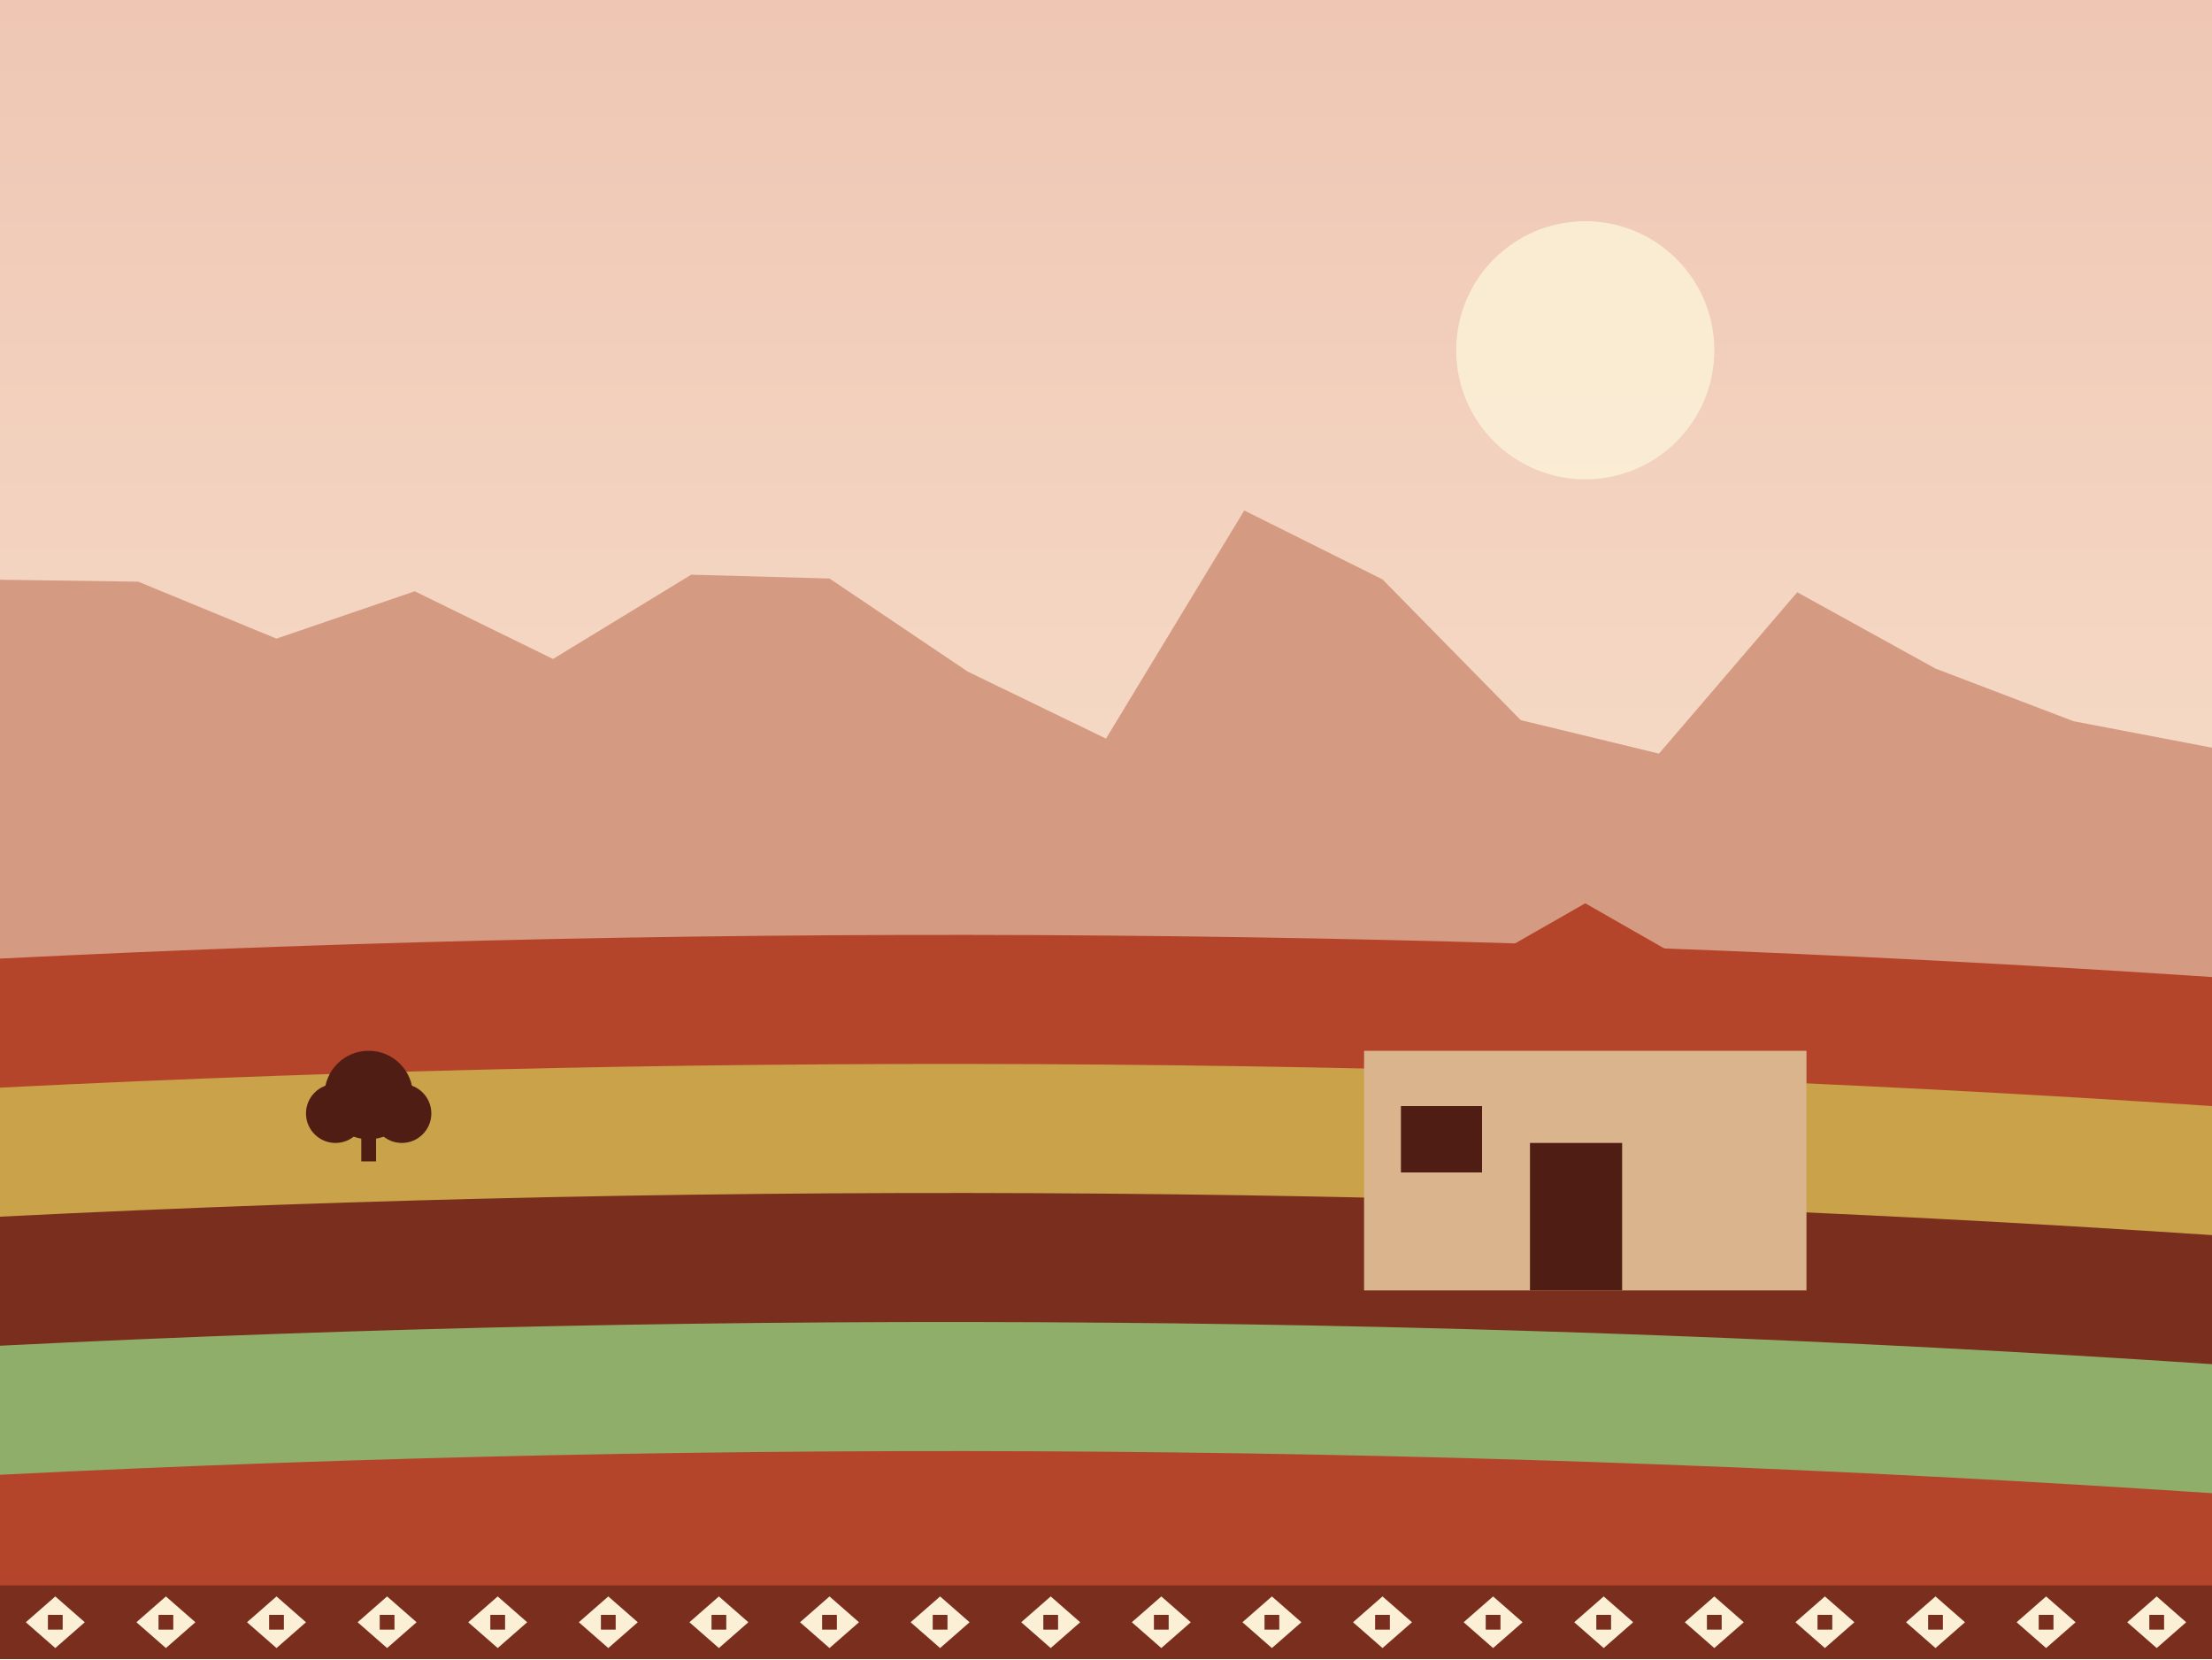
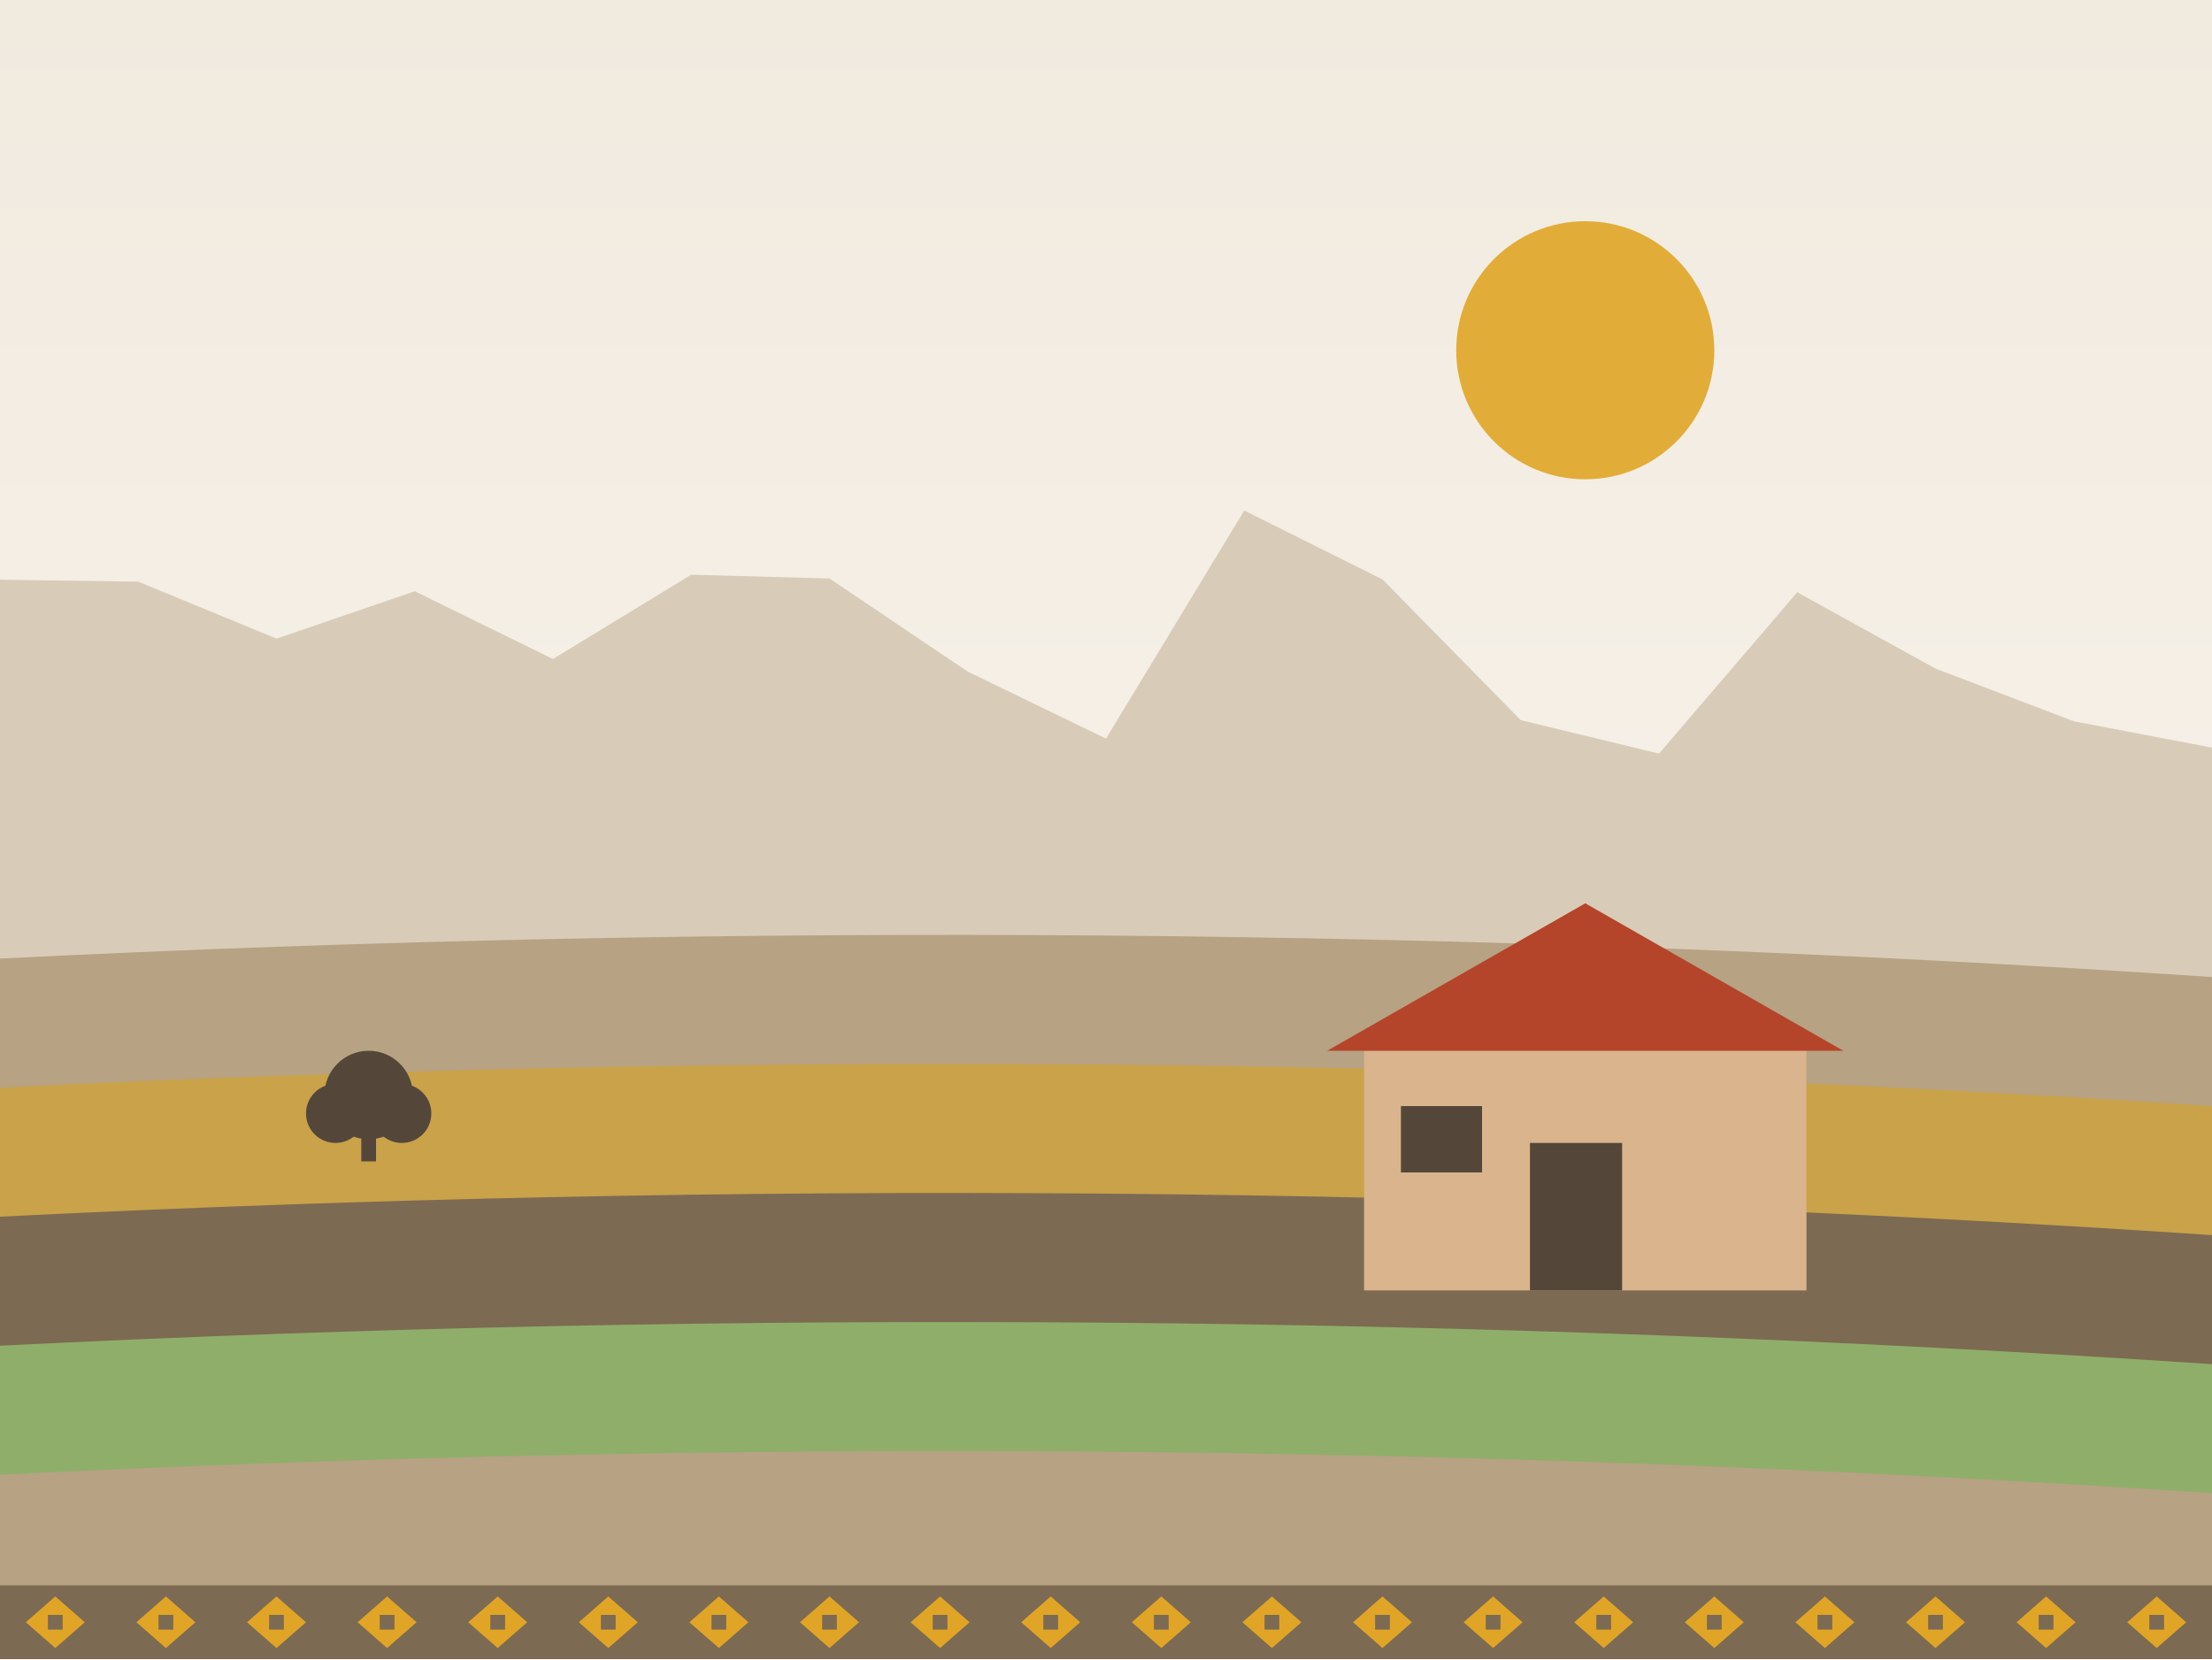
<svg xmlns="http://www.w3.org/2000/svg" viewBox="0 0 1200 900" preserveAspectRatio="xMidYMid slice">
  <defs>
    <linearGradient id="sky" x1="0" y1="0" x2="0" y2="1">
-       <stop offset="0" stop-color="#efc6b4" />
-       <stop offset="1" stop-color="#fbefd8" />
+       <stop offset="0" stop-color="#f1eadf" />
+       <stop offset="1" stop-color="#faf6f0" />
    </linearGradient>
  </defs>
  <rect width="1200" height="900" fill="url(#sky)" />
-   <circle cx="860" cy="190" r="70" fill="#fbf0d6" opacity="0.9" />
-   <path d="M0 900 L0 314.471 L75 315.539 L150 346.427 L225 320.745 L300 357.469 L375 311.748 L450 313.82 L525 364.324 L600 400.665 L675 276.919 L750 314.299 L825 390.644 L900 408.798 L975 321.277 L1050 362.68 L1125 391.261 L1200 405.574 L1275 289.708 L1350 304.888 L1200 900 Z" fill="#d59a82" />
-   <path d="M0 520 Q600 490 1200 530 L1200 900 L0 900 Z" fill="#b5452a" />
+   <circle cx="860" cy="190" r="70" fill="#e0a526" opacity="0.9" />
+   <path d="M0 900 L0 314.471 L75 315.539 L150 346.427 L225 320.745 L300 357.469 L375 311.748 L450 313.82 L525 364.324 L600 400.665 L675 276.919 L750 314.299 L825 390.644 L900 408.798 L975 321.277 L1050 362.68 L1125 391.261 L1200 405.574 L1275 289.708 L1350 304.888 L1200 900 Z" fill="#d8ccb8" />
+   <path d="M0 520 Q600 490 1200 530 L1200 900 L0 900 Z" fill="#b7a283" />
  <path d="M0 590 Q600 560 1200 600 L1200 900 L0 900 Z" fill="#c9a24a" />
-   <path d="M0 660 Q600 630 1200 670 L1200 900 L0 900 Z" fill="#7a2e1d" />
+   <path d="M0 660 Q600 630 1200 670 L1200 900 L0 900 Z" fill="#7d6a52" />
  <path d="M0 730 Q600 700 1200 740 L1200 900 L0 900 Z" fill="#8fae6a" />
-   <path d="M0 800 Q600 770 1200 810 L1200 900 L0 900 Z" fill="#b5452a" />
+   <path d="M0 800 Q600 770 1200 810 L1200 900 L0 900 Z" fill="#b7a283" />
  <rect x="740" y="560" width="240" height="140" fill="#d9b48c" />
  <path d="M720 570 L860 490 L1000 570 Z" fill="#b5452a" />
-   <rect x="830" y="620" width="50" height="80" fill="#4f1d13" />
-   <rect x="760" y="600" width="44" height="36" fill="#4f1d13" />
-   <rect x="196" y="600" width="8" height="30" fill="#4f1d13" />
-   <circle cx="200" cy="594" r="24" fill="#4f1d13" />
-   <circle cx="182" cy="604" r="16" fill="#4f1d13" />
-   <circle cx="218" cy="604" r="16" fill="#4f1d13" />
-   <rect x="0" y="860" width="1200" height="40" fill="#7a2e1d" />
-   <path d="M30 866 L46 880 L30 894 L14 880 Z" fill="#fbf0d6" />
-   <rect x="26" y="876" width="8" height="8" fill="#7a2e1d" />
-   <path d="M90 866 L106 880 L90 894 L74 880 Z" fill="#fbf0d6" />
-   <rect x="86" y="876" width="8" height="8" fill="#7a2e1d" />
-   <path d="M150 866 L166 880 L150 894 L134 880 Z" fill="#fbf0d6" />
-   <rect x="146" y="876" width="8" height="8" fill="#7a2e1d" />
-   <path d="M210 866 L226 880 L210 894 L194 880 Z" fill="#fbf0d6" />
-   <rect x="206" y="876" width="8" height="8" fill="#7a2e1d" />
-   <path d="M270 866 L286 880 L270 894 L254 880 Z" fill="#fbf0d6" />
-   <rect x="266" y="876" width="8" height="8" fill="#7a2e1d" />
-   <path d="M330 866 L346 880 L330 894 L314 880 Z" fill="#fbf0d6" />
-   <rect x="326" y="876" width="8" height="8" fill="#7a2e1d" />
-   <path d="M390 866 L406 880 L390 894 L374 880 Z" fill="#fbf0d6" />
-   <rect x="386" y="876" width="8" height="8" fill="#7a2e1d" />
-   <path d="M450 866 L466 880 L450 894 L434 880 Z" fill="#fbf0d6" />
-   <rect x="446" y="876" width="8" height="8" fill="#7a2e1d" />
-   <path d="M510 866 L526 880 L510 894 L494 880 Z" fill="#fbf0d6" />
-   <rect x="506" y="876" width="8" height="8" fill="#7a2e1d" />
-   <path d="M570 866 L586 880 L570 894 L554 880 Z" fill="#fbf0d6" />
-   <rect x="566" y="876" width="8" height="8" fill="#7a2e1d" />
-   <path d="M630 866 L646 880 L630 894 L614 880 Z" fill="#fbf0d6" />
-   <rect x="626" y="876" width="8" height="8" fill="#7a2e1d" />
-   <path d="M690 866 L706 880 L690 894 L674 880 Z" fill="#fbf0d6" />
-   <rect x="686" y="876" width="8" height="8" fill="#7a2e1d" />
-   <path d="M750 866 L766 880 L750 894 L734 880 Z" fill="#fbf0d6" />
-   <rect x="746" y="876" width="8" height="8" fill="#7a2e1d" />
-   <path d="M810 866 L826 880 L810 894 L794 880 Z" fill="#fbf0d6" />
-   <rect x="806" y="876" width="8" height="8" fill="#7a2e1d" />
-   <path d="M870 866 L886 880 L870 894 L854 880 Z" fill="#fbf0d6" />
-   <rect x="866" y="876" width="8" height="8" fill="#7a2e1d" />
-   <path d="M930 866 L946 880 L930 894 L914 880 Z" fill="#fbf0d6" />
-   <rect x="926" y="876" width="8" height="8" fill="#7a2e1d" />
-   <path d="M990 866 L1006 880 L990 894 L974 880 Z" fill="#fbf0d6" />
-   <rect x="986" y="876" width="8" height="8" fill="#7a2e1d" />
-   <path d="M1050 866 L1066 880 L1050 894 L1034 880 Z" fill="#fbf0d6" />
-   <rect x="1046" y="876" width="8" height="8" fill="#7a2e1d" />
-   <path d="M1110 866 L1126 880 L1110 894 L1094 880 Z" fill="#fbf0d6" />
-   <rect x="1106" y="876" width="8" height="8" fill="#7a2e1d" />
-   <path d="M1170 866 L1186 880 L1170 894 L1154 880 Z" fill="#fbf0d6" />
-   <rect x="1166" y="876" width="8" height="8" fill="#7a2e1d" />
+   <rect x="830" y="620" width="50" height="80" fill="#54473a" />
+   <rect x="760" y="600" width="44" height="36" fill="#54473a" />
+   <rect x="196" y="600" width="8" height="30" fill="#54473a" />
+   <circle cx="200" cy="594" r="24" fill="#54473a" />
+   <circle cx="182" cy="604" r="16" fill="#54473a" />
+   <circle cx="218" cy="604" r="16" fill="#54473a" />
+   <rect x="0" y="860" width="1200" height="40" fill="#7d6a52" />
+   <path d="M30 866 L46 880 L30 894 L14 880 Z" fill="#e0a526" />
+   <rect x="26" y="876" width="8" height="8" fill="#7d6a52" />
+   <path d="M90 866 L106 880 L90 894 L74 880 Z" fill="#e0a526" />
+   <rect x="86" y="876" width="8" height="8" fill="#7d6a52" />
+   <path d="M150 866 L166 880 L150 894 L134 880 Z" fill="#e0a526" />
+   <rect x="146" y="876" width="8" height="8" fill="#7d6a52" />
+   <path d="M210 866 L226 880 L210 894 L194 880 Z" fill="#e0a526" />
+   <rect x="206" y="876" width="8" height="8" fill="#7d6a52" />
+   <path d="M270 866 L286 880 L270 894 L254 880 Z" fill="#e0a526" />
+   <rect x="266" y="876" width="8" height="8" fill="#7d6a52" />
+   <path d="M330 866 L346 880 L330 894 L314 880 Z" fill="#e0a526" />
+   <rect x="326" y="876" width="8" height="8" fill="#7d6a52" />
+   <path d="M390 866 L406 880 L390 894 L374 880 Z" fill="#e0a526" />
+   <rect x="386" y="876" width="8" height="8" fill="#7d6a52" />
+   <path d="M450 866 L466 880 L450 894 L434 880 Z" fill="#e0a526" />
+   <rect x="446" y="876" width="8" height="8" fill="#7d6a52" />
+   <path d="M510 866 L526 880 L510 894 L494 880 Z" fill="#e0a526" />
+   <rect x="506" y="876" width="8" height="8" fill="#7d6a52" />
+   <path d="M570 866 L586 880 L570 894 L554 880 Z" fill="#e0a526" />
+   <rect x="566" y="876" width="8" height="8" fill="#7d6a52" />
+   <path d="M630 866 L646 880 L630 894 L614 880 Z" fill="#e0a526" />
+   <rect x="626" y="876" width="8" height="8" fill="#7d6a52" />
+   <path d="M690 866 L706 880 L690 894 L674 880 Z" fill="#e0a526" />
+   <rect x="686" y="876" width="8" height="8" fill="#7d6a52" />
+   <path d="M750 866 L766 880 L750 894 L734 880 Z" fill="#e0a526" />
+   <rect x="746" y="876" width="8" height="8" fill="#7d6a52" />
+   <path d="M810 866 L826 880 L810 894 L794 880 Z" fill="#e0a526" />
+   <rect x="806" y="876" width="8" height="8" fill="#7d6a52" />
+   <path d="M870 866 L886 880 L870 894 L854 880 Z" fill="#e0a526" />
+   <rect x="866" y="876" width="8" height="8" fill="#7d6a52" />
+   <path d="M930 866 L946 880 L930 894 L914 880 Z" fill="#e0a526" />
+   <rect x="926" y="876" width="8" height="8" fill="#7d6a52" />
+   <path d="M990 866 L1006 880 L990 894 L974 880 Z" fill="#e0a526" />
+   <rect x="986" y="876" width="8" height="8" fill="#7d6a52" />
+   <path d="M1050 866 L1066 880 L1050 894 L1034 880 Z" fill="#e0a526" />
+   <rect x="1046" y="876" width="8" height="8" fill="#7d6a52" />
+   <path d="M1110 866 L1126 880 L1110 894 L1094 880 Z" fill="#e0a526" />
+   <rect x="1106" y="876" width="8" height="8" fill="#7d6a52" />
+   <path d="M1170 866 L1186 880 L1170 894 L1154 880 Z" fill="#e0a526" />
+   <rect x="1166" y="876" width="8" height="8" fill="#7d6a52" />
</svg>
